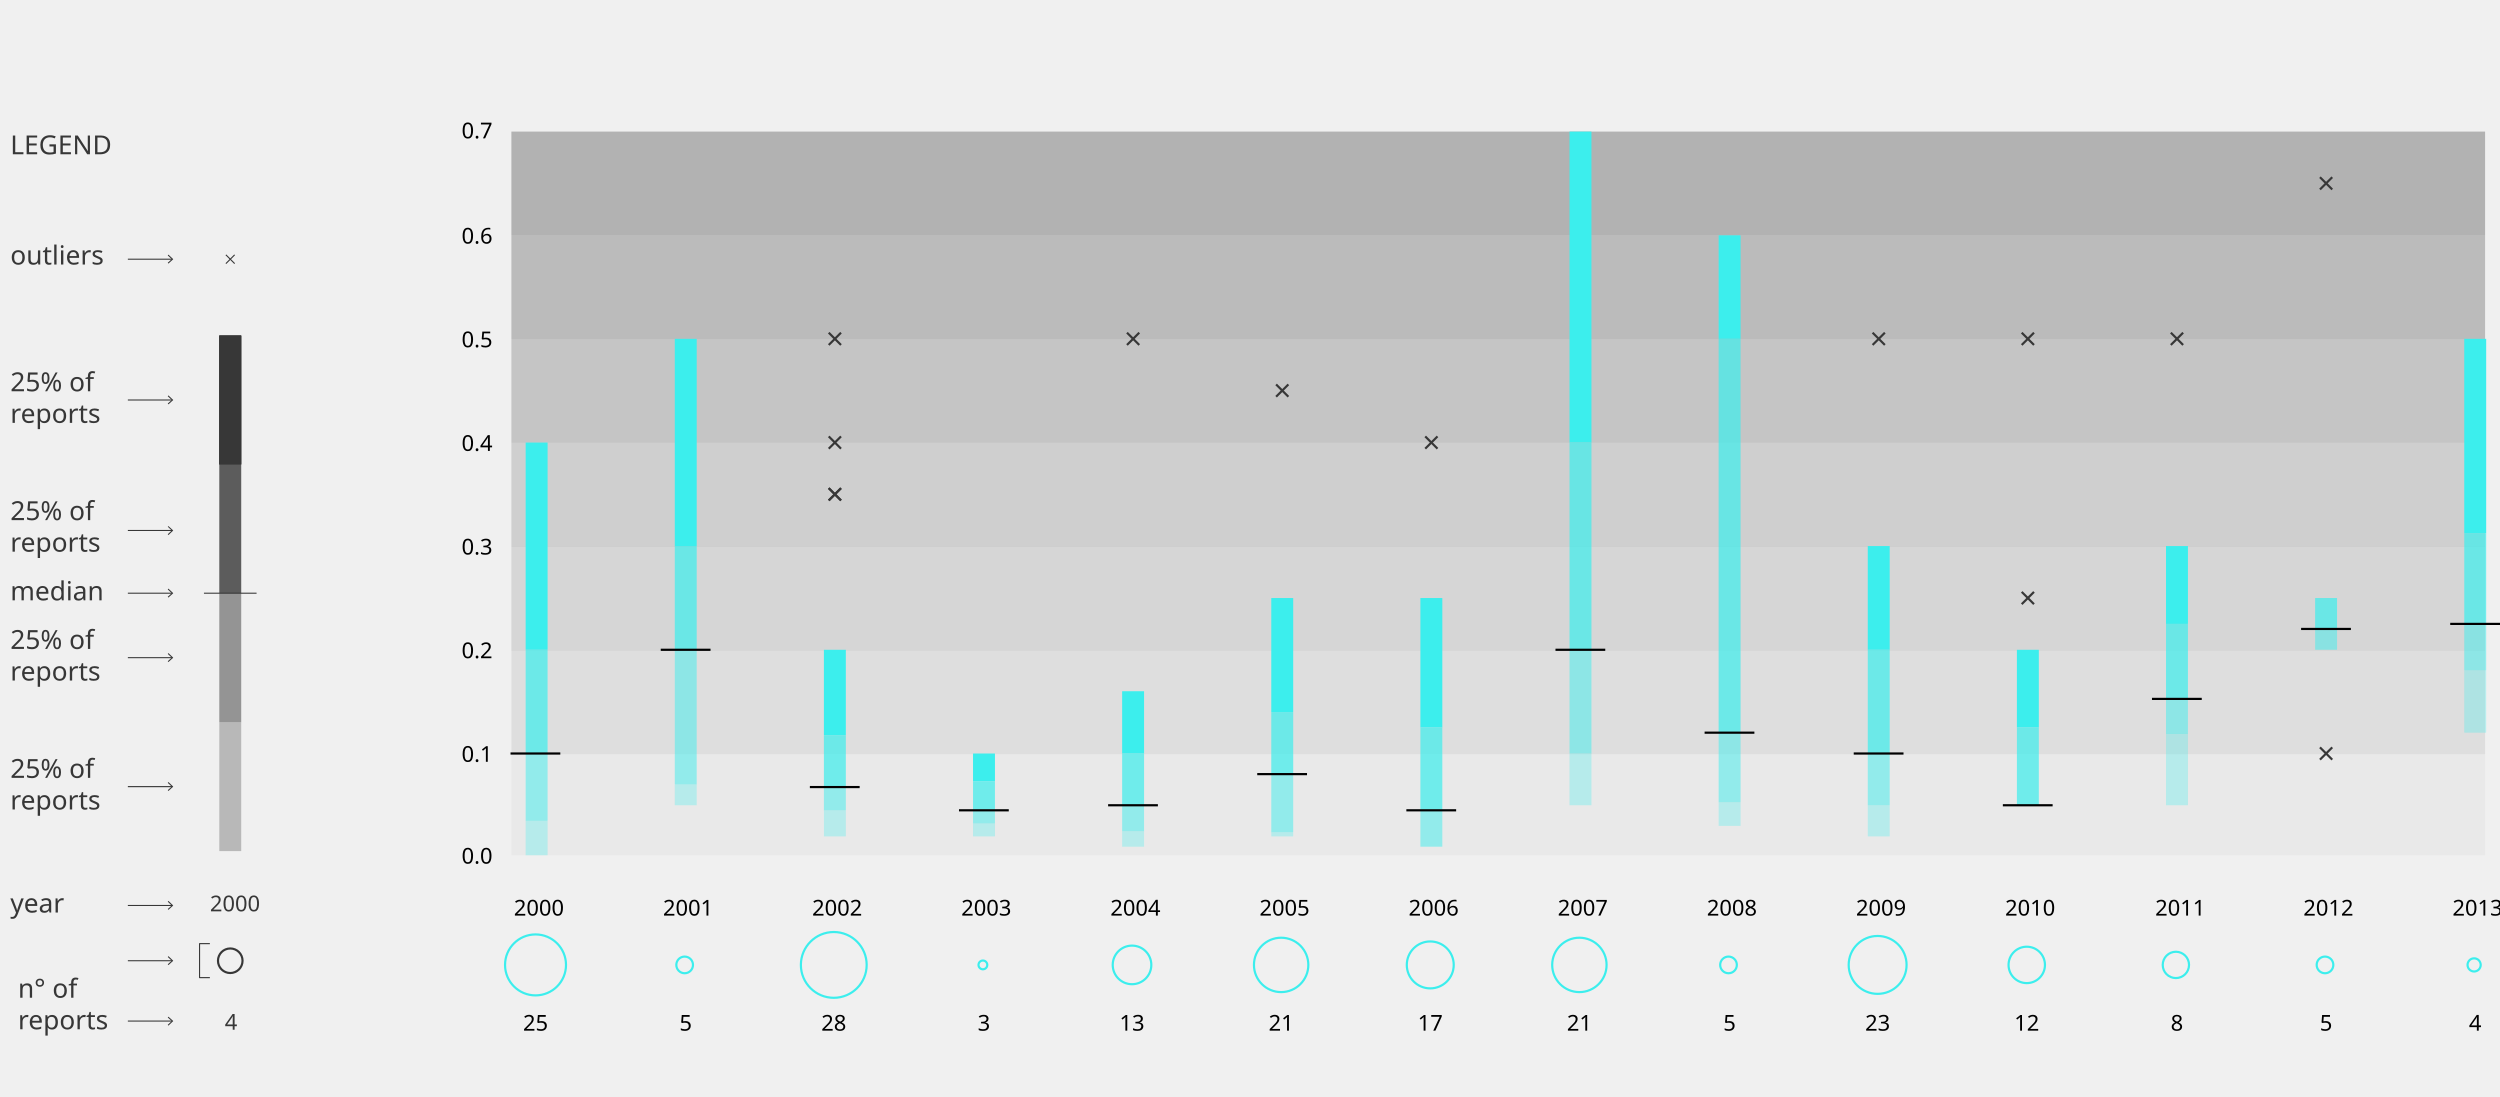
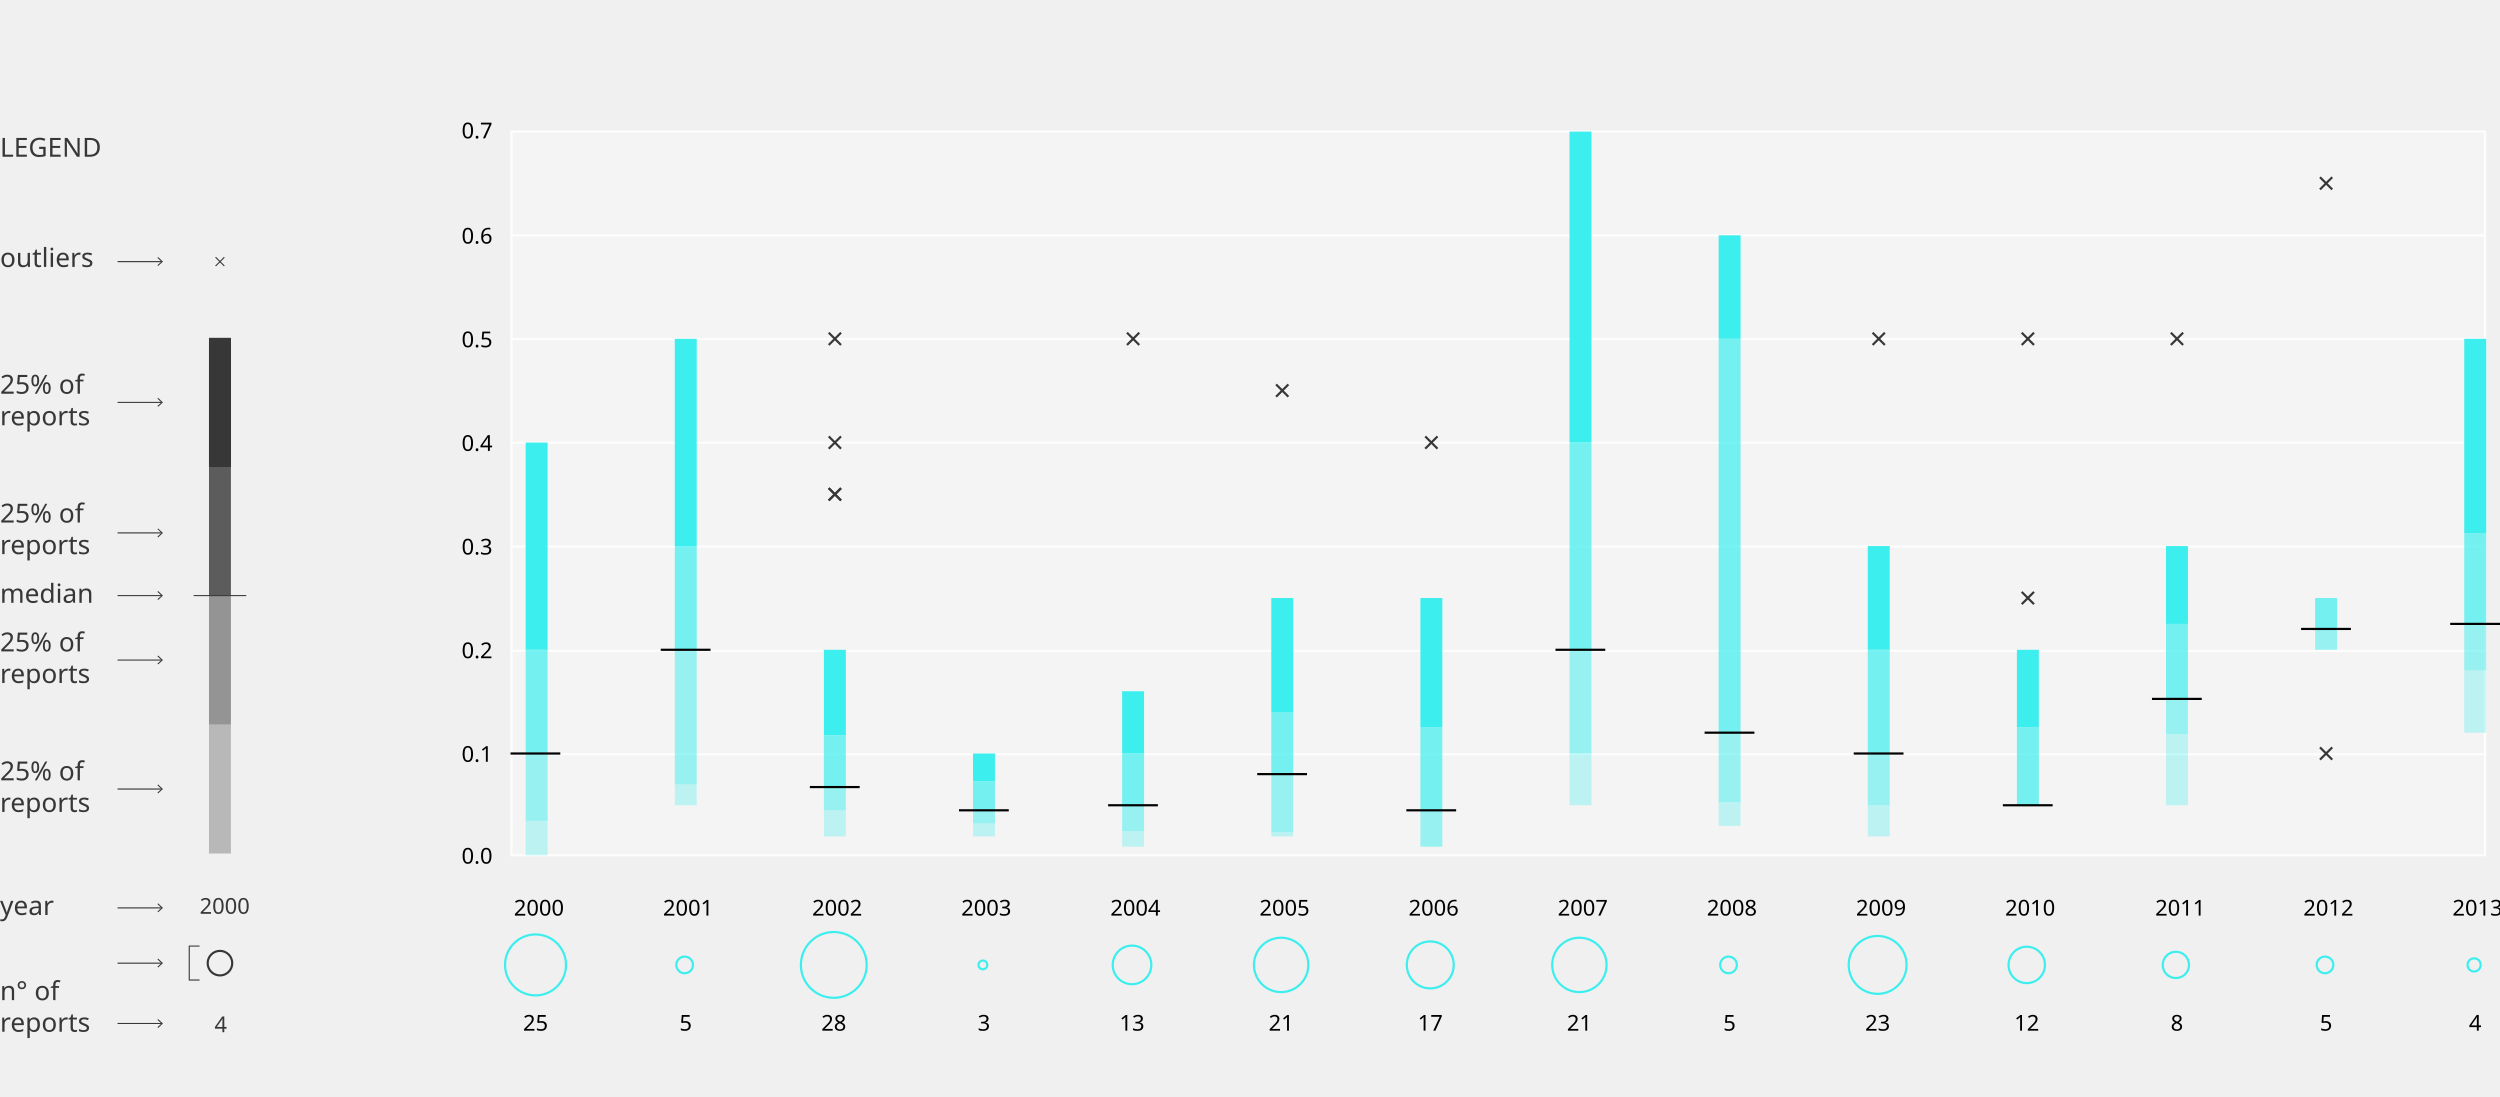
<svg xmlns="http://www.w3.org/2000/svg" version="1.1" x="0px" y="0px" viewBox="132 170.9 1140 500" style="enable-background:new 132 170.9 1140 500;" xml:space="preserve">
  <style type="text/css">
	.st0{font-family:'SourceSansPro-Regular';}
	.st1{font-size:10px;}
- 	.st2{opacity:3.000000e-02;}
- 	.st3{opacity:7.500000e-02;}
- 	.st4{opacity:0.11;}
- 	.st5{opacity:0.14;}
- 	.st6{opacity:0.18;}
- 	.st7{opacity:0.22;}
- 	.st8{opacity:0.26;}
- 	.st9{fill:none;stroke:#3CEEED;stroke-width:10;stroke-miterlimit:10;}
- 	.st10{opacity:0.7;fill:none;stroke:#3CEEED;stroke-width:10;stroke-miterlimit:10;}
- 	.st11{opacity:0.5;fill:none;stroke:#3CEEED;stroke-width:10;stroke-miterlimit:10;}
- 	.st12{opacity:0.3;fill:none;stroke:#3CEEED;stroke-width:10;stroke-miterlimit:10;}
- 	.st13{fill:none;stroke:#373737;stroke-linejoin:round;}
- 	.st14{font-family:'SourceSansPro-Bold';}
- 	.st15{fill:none;stroke:#3CEEED;stroke-miterlimit:10;}
- 	.st16{font-family:'SourceSansPro-Light';}
- 	.st17{fill:#FFFFFF;stroke:#000000;stroke-miterlimit:10;}
- 	.st18{fill:#373737;}
- 	.st19{font-size:12px;}
- 	.st20{enable-background:new    ;}
- 	.st21{fill:none;stroke:#373737;stroke-width:0.985;}
- 	.st22{fill:none;stroke:#373737;stroke-width:10;stroke-miterlimit:10;}
- 	.st23{opacity:0.8;fill:none;stroke:#373737;stroke-width:10;stroke-miterlimit:10;enable-background:new    ;}
- 	.st24{opacity:0.5;fill:none;stroke:#373737;stroke-width:10;stroke-miterlimit:10;enable-background:new    ;}
- 	.st25{opacity:0.3;fill:none;stroke:#373737;stroke-width:10;stroke-miterlimit:10;enable-background:new    ;}
- 	.st26{fill:none;stroke:#373737;stroke-width:0.5;stroke-linejoin:round;}
+ 	.st2{fill:#F4F4F4;stroke:#FDFDFD;stroke-miterlimit:10;}
+ 	.st3{fill:none;stroke:#3CEEED;stroke-width:10;stroke-miterlimit:10;}
+ 	.st4{opacity:0.7;fill:none;stroke:#3CEEED;stroke-width:10;stroke-miterlimit:10;}
+ 	.st5{opacity:0.5;fill:none;stroke:#3CEEED;stroke-width:10;stroke-miterlimit:10;}
+ 	.st6{opacity:0.3;fill:none;stroke:#3CEEED;stroke-width:10;stroke-miterlimit:10;}
+ 	.st7{fill:none;stroke:#373737;stroke-linejoin:round;}
+ 	.st8{font-family:'SourceSansPro-Bold';}
+ 	.st9{fill:none;stroke:#3CEEED;stroke-miterlimit:10;}
+ 	.st10{font-family:'SourceSansPro-Light';}
+ 	.st11{fill:#FFFFFF;stroke:#000000;stroke-miterlimit:10;}
+ 	.st12{fill:#373737;}
+ 	.st13{font-size:12px;}
+ 	.st14{fill:none;stroke:#373737;stroke-width:0.985;}
+ 	.st15{fill:none;stroke:#373737;stroke-width:10;stroke-miterlimit:10;}
+ 	.st16{opacity:0.8;fill:none;stroke:#373737;stroke-width:10;stroke-miterlimit:10;enable-background:new    ;}
+ 	.st17{opacity:0.5;fill:none;stroke:#373737;stroke-width:10;stroke-miterlimit:10;enable-background:new    ;}
+ 	.st18{opacity:0.3;fill:none;stroke:#373737;stroke-width:10;stroke-miterlimit:10;enable-background:new    ;}
+ 	.st19{fill:none;stroke:#373737;stroke-width:0.5;stroke-linejoin:round;}
</style>
  <g id="roba_di_lato">
</g>
  <g id="Layer_1">
</g>
  <g id="boxplot">
    <g>
      <g transform="translate(0,0)">
        <g transform="translate(0,313.5661)">
          <text transform="matrix(1 0 0 1 342.4779 204.73)" class="st0 st1">0.1</text>
        </g>
        <g transform="translate(0,313.5661)">
          <text transform="matrix(1 0 0 1 342.4779 251.1639)" class="st0 st1">0.0</text>
        </g>
        <g transform="translate(0,266.305)">
          <text transform="matrix(1 0 0 1 342.4779 204.73)" class="st0 st1">0.2</text>
        </g>
        <g transform="translate(0,219.044)">
          <text transform="matrix(1 0 0 1 342.4779 204.73)" class="st0 st1">0.3</text>
        </g>
        <g transform="translate(0,171.783)">
          <text transform="matrix(1 0 0 1 342.4779 204.73)" class="st0 st1">0.4</text>
        </g>
        <g transform="translate(0,124.522)">
          <text transform="matrix(1 0 0 1 342.4779 204.73)" class="st0 st1">0.5</text>
        </g>
        <g transform="translate(0,77.26101)">
          <text transform="matrix(1 0 0 1 342.4779 204.73)" class="st0 st1">0.6</text>
          <text transform="matrix(1 0 0 1 342.4779 156.73)" class="st0 st1">0.7</text>
        </g>
        <rect x="365.2" y="514.8" class="st2" width="900" height="46.1" />
-         <rect x="365.2" y="467.7" class="st3" width="900" height="47.1" />
-         <rect x="365.2" y="420" class="st4" width="900" height="47.7" />
-         <rect x="365.2" y="372.8" class="st5" width="900" height="47.3" />
-         <rect x="365.2" y="325.5" class="st6" width="900" height="47.3" />
-         <rect x="365.2" y="278.2" class="st7" width="900" height="47.3" />
-         <rect x="365.2" y="230.9" class="st8" width="900" height="47.3" />
-       </g>
-       <line class="st9" x1="376.7" y1="467.2" x2="376.7" y2="372.7" />
-       <line class="st10" x1="376.7" y1="514.5" x2="376.7" y2="467.2" />
-       <line class="st11" x1="376.7" y1="545.2" x2="376.7" y2="514.5" />
-       <line class="st12" x1="376.7" y1="560.9" x2="376.7" y2="545.2" />
-       <line class="st9" x1="444.7" y1="419.9" x2="444.7" y2="325.4" />
-       <line class="st10" x1="444.7" y1="467.2" x2="444.7" y2="419.9" />
-       <line class="st11" x1="444.7" y1="528.6" x2="444.7" y2="467.2" />
-       <line class="st12" x1="444.7" y1="538.1" x2="444.7" y2="528.6" />
-       <line class="st9" x1="512.7" y1="506.2" x2="512.7" y2="467.2" />
-       <line class="st10" x1="512.7" y1="529.8" x2="512.7" y2="506.2" />
-       <line class="st11" x1="512.7" y1="540.4" x2="512.7" y2="529.8" />
-       <line class="st12" x1="512.7" y1="552.3" x2="512.7" y2="540.4" />
-       <line class="st9" x1="580.7" y1="527.2" x2="580.7" y2="514.5" />
-       <line class="st10" x1="580.7" y1="540" x2="580.7" y2="527.2" />
-       <line class="st11" x1="580.7" y1="546.4" x2="580.7" y2="540" />
-       <line class="st12" x1="580.7" y1="552.3" x2="580.7" y2="546.4" />
-       <line class="st9" x1="648.7" y1="514.5" x2="648.7" y2="486.1" />
-       <line class="st10" x1="648.7" y1="538.1" x2="648.7" y2="514.5" />
-       <line class="st11" x1="648.7" y1="549.9" x2="648.7" y2="538.1" />
-       <line class="st12" x1="648.7" y1="557" x2="648.7" y2="549.9" />
-       <line class="st9" x1="716.7" y1="495.6" x2="716.7" y2="443.6" />
-       <line class="st10" x1="716.7" y1="523.9" x2="716.7" y2="495.6" />
-       <line class="st11" x1="716.7" y1="550.4" x2="716.7" y2="523.9" />
-       <line class="st12" x1="716.7" y1="552.3" x2="716.7" y2="550.4" />
-       <line class="st9" x1="784.7" y1="502.6" x2="784.7" y2="443.6" />
-       <line class="st10" x1="784.7" y1="540" x2="784.7" y2="502.6" />
-       <line class="st11" x1="784.7" y1="557" x2="784.7" y2="540" />
-       <line class="st9" x1="852.7" y1="372.7" x2="852.7" y2="230.9" />
-       <line class="st10" x1="852.7" y1="467.2" x2="852.7" y2="372.7" />
-       <line class="st11" x1="852.7" y1="514.5" x2="852.7" y2="467.2" />
-       <line class="st12" x1="852.7" y1="538.1" x2="852.7" y2="514.5" />
-       <line class="st9" x1="920.7" y1="325.4" x2="920.7" y2="278.2" />
-       <line class="st10" x1="920.7" y1="505" x2="920.7" y2="325.4" />
-       <line class="st11" x1="920.7" y1="536.7" x2="920.7" y2="505" />
-       <line class="st12" x1="920.7" y1="547.5" x2="920.7" y2="536.7" />
-       <line class="st9" x1="988.7" y1="467.2" x2="988.7" y2="419.9" />
-       <line class="st10" x1="988.7" y1="514.5" x2="988.7" y2="467.2" />
-       <line class="st11" x1="988.7" y1="538.1" x2="988.7" y2="514.5" />
-       <line class="st12" x1="988.7" y1="552.3" x2="988.7" y2="538.1" />
-       <line class="st9" x1="1056.7" y1="502.6" x2="1056.7" y2="467.2" />
-       <line class="st10" x1="1056.7" y1="538.1" x2="1056.7" y2="502.6" />
-       <line class="st9" x1="1124.7" y1="455.4" x2="1124.7" y2="419.9" />
-       <line class="st10" x1="1124.7" y1="489.6" x2="1124.7" y2="455.4" />
-       <line class="st11" x1="1124.7" y1="505.6" x2="1124.7" y2="489.6" />
-       <line class="st12" x1="1124.7" y1="538.1" x2="1124.7" y2="505.6" />
-       <line class="st10" x1="1192.7" y1="457.7" x2="1192.7" y2="443.6" />
-       <line class="st11" x1="1192.7" y1="467.2" x2="1192.7" y2="457.7" />
-       <line class="st9" x1="1260.7" y1="414" x2="1260.7" y2="325.4" />
-       <line class="st10" x1="1260.7" y1="455.4" x2="1260.7" y2="414" />
-       <line class="st11" x1="1260.7" y1="476.6" x2="1260.7" y2="455.4" />
-       <line class="st12" x1="1260.7" y1="505" x2="1260.7" y2="476.6" />
-       <g>
-         <g>
-           <g>
-             <g>
-               <line class="st13" x1="515.5" y1="399.1" x2="509.9" y2="393.5" />
-               <line class="st13" x1="515.5" y1="393.5" x2="509.9" y2="399.1" />
-             </g>
-           </g>
-         </g>
-       </g>
-       <g>
-         <g>
-           <g>
-             <g>
-               <line class="st13" x1="515.5" y1="399.1" x2="509.9" y2="393.5" />
-               <line class="st13" x1="515.5" y1="393.5" x2="509.9" y2="399.1" />
-             </g>
-           </g>
-         </g>
-       </g>
-       <g>
-         <g>
-           <g>
-             <g>
-               <line class="st13" x1="515.5" y1="375.5" x2="509.9" y2="369.9" />
-               <line class="st13" x1="515.5" y1="369.9" x2="509.9" y2="375.5" />
-             </g>
-           </g>
-         </g>
-       </g>
-       <g>
-         <g>
-           <g>
-             <g>
-               <line class="st13" x1="515.5" y1="328.2" x2="509.9" y2="322.6" />
-               <line class="st13" x1="515.5" y1="322.6" x2="509.9" y2="328.2" />
-             </g>
-           </g>
-         </g>
-       </g>
-       <g>
-         <g>
-           <g>
-             <g>
-               <line class="st13" x1="651.5" y1="328.2" x2="645.9" y2="322.6" />
-               <line class="st13" x1="651.5" y1="322.6" x2="645.9" y2="328.2" />
-             </g>
-           </g>
-         </g>
-       </g>
-       <g>
-         <g>
-           <g>
-             <g>
-               <line class="st13" x1="719.5" y1="351.8" x2="713.9" y2="346.2" />
-               <line class="st13" x1="719.5" y1="346.2" x2="713.9" y2="351.8" />
-             </g>
-           </g>
-         </g>
-       </g>
-       <g>
-         <g>
-           <g>
-             <g>
-               <line class="st13" x1="787.5" y1="375.5" x2="781.9" y2="369.9" />
-               <line class="st13" x1="787.5" y1="369.9" x2="781.9" y2="375.5" />
-             </g>
-           </g>
-         </g>
-       </g>
-       <g>
-         <g>
-           <g>
-             <g>
-               <line class="st13" x1="991.5" y1="328.2" x2="985.9" y2="322.6" />
-               <line class="st13" x1="991.5" y1="322.6" x2="985.9" y2="328.2" />
-             </g>
-           </g>
-         </g>
-       </g>
-       <g>
-         <g>
-           <g>
-             <g>
-               <line class="st13" x1="1059.5" y1="446.4" x2="1053.9" y2="440.8" />
-               <line class="st13" x1="1059.5" y1="440.8" x2="1053.9" y2="446.4" />
-             </g>
-           </g>
-         </g>
-       </g>
-       <g>
-         <g>
-           <g>
-             <g>
-               <line class="st13" x1="1059.5" y1="328.2" x2="1053.9" y2="322.6" />
-               <line class="st13" x1="1059.5" y1="322.6" x2="1053.9" y2="328.2" />
-             </g>
-           </g>
-         </g>
-       </g>
-       <g>
-         <g>
-           <g>
-             <g>
-               <line class="st13" x1="1127.5" y1="328.2" x2="1121.9" y2="322.6" />
-               <line class="st13" x1="1127.5" y1="322.6" x2="1121.9" y2="328.2" />
-             </g>
-           </g>
-         </g>
-       </g>
-       <g>
-         <g>
-           <g>
-             <g>
-               <line class="st13" x1="1195.5" y1="517.3" x2="1189.9" y2="511.7" />
-               <line class="st13" x1="1195.5" y1="511.7" x2="1189.9" y2="517.3" />
-             </g>
-           </g>
-         </g>
-       </g>
-       <g>
-         <g>
-           <g>
-             <g>
-               <line class="st13" x1="1195.5" y1="257.3" x2="1189.9" y2="251.7" />
-               <line class="st13" x1="1195.5" y1="251.7" x2="1189.9" y2="257.3" />
+         <rect x="365.2" y="467.7" class="st2" width="900" height="47.1" />
+         <rect x="365.2" y="420" class="st2" width="900" height="47.7" />
+         <rect x="365.2" y="372.8" class="st2" width="900" height="47.3" />
+         <rect x="365.2" y="325.5" class="st2" width="900" height="47.3" />
+         <rect x="365.2" y="278.2" class="st2" width="900" height="47.3" />
+         <rect x="365.2" y="230.9" class="st2" width="900" height="47.3" />
+       </g>
+       <line class="st3" x1="376.7" y1="467.2" x2="376.7" y2="372.7" />
+       <line class="st4" x1="376.7" y1="514.5" x2="376.7" y2="467.2" />
+       <line class="st5" x1="376.7" y1="545.2" x2="376.7" y2="514.5" />
+       <line class="st6" x1="376.7" y1="560.9" x2="376.7" y2="545.2" />
+       <line class="st3" x1="444.7" y1="419.9" x2="444.7" y2="325.4" />
+       <line class="st4" x1="444.7" y1="467.2" x2="444.7" y2="419.9" />
+       <line class="st5" x1="444.7" y1="528.6" x2="444.7" y2="467.2" />
+       <line class="st6" x1="444.7" y1="538.1" x2="444.7" y2="528.6" />
+       <line class="st3" x1="512.7" y1="506.2" x2="512.7" y2="467.2" />
+       <line class="st4" x1="512.7" y1="529.8" x2="512.7" y2="506.2" />
+       <line class="st5" x1="512.7" y1="540.4" x2="512.7" y2="529.8" />
+       <line class="st6" x1="512.7" y1="552.3" x2="512.7" y2="540.4" />
+       <line class="st3" x1="580.7" y1="527.2" x2="580.7" y2="514.5" />
+       <line class="st4" x1="580.7" y1="540" x2="580.7" y2="527.2" />
+       <line class="st5" x1="580.7" y1="546.4" x2="580.7" y2="540" />
+       <line class="st6" x1="580.7" y1="552.3" x2="580.7" y2="546.4" />
+       <line class="st3" x1="648.7" y1="514.5" x2="648.7" y2="486.1" />
+       <line class="st4" x1="648.7" y1="538.1" x2="648.7" y2="514.5" />
+       <line class="st5" x1="648.7" y1="549.9" x2="648.7" y2="538.1" />
+       <line class="st6" x1="648.7" y1="557" x2="648.7" y2="549.9" />
+       <line class="st3" x1="716.7" y1="495.6" x2="716.7" y2="443.6" />
+       <line class="st4" x1="716.7" y1="523.9" x2="716.7" y2="495.6" />
+       <line class="st5" x1="716.7" y1="550.4" x2="716.7" y2="523.9" />
+       <line class="st6" x1="716.7" y1="552.3" x2="716.7" y2="550.4" />
+       <line class="st3" x1="784.7" y1="502.6" x2="784.7" y2="443.6" />
+       <line class="st4" x1="784.7" y1="540" x2="784.7" y2="502.6" />
+       <line class="st5" x1="784.7" y1="557" x2="784.7" y2="540" />
+       <line class="st3" x1="852.7" y1="372.7" x2="852.7" y2="230.9" />
+       <line class="st4" x1="852.7" y1="467.2" x2="852.7" y2="372.7" />
+       <line class="st5" x1="852.7" y1="514.5" x2="852.7" y2="467.2" />
+       <line class="st6" x1="852.7" y1="538.1" x2="852.7" y2="514.5" />
+       <line class="st3" x1="920.7" y1="325.4" x2="920.7" y2="278.2" />
+       <line class="st4" x1="920.7" y1="505" x2="920.7" y2="325.4" />
+       <line class="st5" x1="920.7" y1="536.7" x2="920.7" y2="505" />
+       <line class="st6" x1="920.7" y1="547.5" x2="920.7" y2="536.7" />
+       <line class="st3" x1="988.7" y1="467.2" x2="988.7" y2="419.9" />
+       <line class="st4" x1="988.7" y1="514.5" x2="988.7" y2="467.2" />
+       <line class="st5" x1="988.7" y1="538.1" x2="988.7" y2="514.5" />
+       <line class="st6" x1="988.7" y1="552.3" x2="988.7" y2="538.1" />
+       <line class="st3" x1="1056.7" y1="502.6" x2="1056.7" y2="467.2" />
+       <line class="st4" x1="1056.7" y1="538.1" x2="1056.7" y2="502.6" />
+       <line class="st3" x1="1124.7" y1="455.4" x2="1124.7" y2="419.9" />
+       <line class="st4" x1="1124.7" y1="489.6" x2="1124.7" y2="455.4" />
+       <line class="st5" x1="1124.7" y1="505.6" x2="1124.7" y2="489.6" />
+       <line class="st6" x1="1124.7" y1="538.1" x2="1124.7" y2="505.6" />
+       <line class="st4" x1="1192.7" y1="457.7" x2="1192.7" y2="443.6" />
+       <line class="st5" x1="1192.7" y1="467.2" x2="1192.7" y2="457.7" />
+       <line class="st3" x1="1260.7" y1="414" x2="1260.7" y2="325.4" />
+       <line class="st4" x1="1260.7" y1="455.4" x2="1260.7" y2="414" />
+       <line class="st5" x1="1260.7" y1="476.6" x2="1260.7" y2="455.4" />
+       <line class="st6" x1="1260.7" y1="505" x2="1260.7" y2="476.6" />
+       <g>
+         <g>
+           <g>
+             <g>
+               <line class="st7" x1="515.5" y1="399.1" x2="509.9" y2="393.5" />
+               <line class="st7" x1="515.5" y1="393.5" x2="509.9" y2="399.1" />
+             </g>
+           </g>
+         </g>
+       </g>
+       <g>
+         <g>
+           <g>
+             <g>
+               <line class="st7" x1="515.5" y1="399.1" x2="509.9" y2="393.5" />
+               <line class="st7" x1="515.5" y1="393.5" x2="509.9" y2="399.1" />
+             </g>
+           </g>
+         </g>
+       </g>
+       <g>
+         <g>
+           <g>
+             <g>
+               <line class="st7" x1="515.5" y1="375.5" x2="509.9" y2="369.9" />
+               <line class="st7" x1="515.5" y1="369.9" x2="509.9" y2="375.5" />
+             </g>
+           </g>
+         </g>
+       </g>
+       <g>
+         <g>
+           <g>
+             <g>
+               <line class="st7" x1="515.5" y1="328.2" x2="509.9" y2="322.6" />
+               <line class="st7" x1="515.5" y1="322.6" x2="509.9" y2="328.2" />
+             </g>
+           </g>
+         </g>
+       </g>
+       <g>
+         <g>
+           <g>
+             <g>
+               <line class="st7" x1="651.5" y1="328.2" x2="645.9" y2="322.6" />
+               <line class="st7" x1="651.5" y1="322.6" x2="645.9" y2="328.2" />
+             </g>
+           </g>
+         </g>
+       </g>
+       <g>
+         <g>
+           <g>
+             <g>
+               <line class="st7" x1="719.5" y1="351.8" x2="713.9" y2="346.2" />
+               <line class="st7" x1="719.5" y1="346.2" x2="713.9" y2="351.8" />
+             </g>
+           </g>
+         </g>
+       </g>
+       <g>
+         <g>
+           <g>
+             <g>
+               <line class="st7" x1="787.5" y1="375.5" x2="781.9" y2="369.9" />
+               <line class="st7" x1="787.5" y1="369.9" x2="781.9" y2="375.5" />
+             </g>
+           </g>
+         </g>
+       </g>
+       <g>
+         <g>
+           <g>
+             <g>
+               <line class="st7" x1="991.5" y1="328.2" x2="985.9" y2="322.6" />
+               <line class="st7" x1="991.5" y1="322.6" x2="985.9" y2="328.2" />
+             </g>
+           </g>
+         </g>
+       </g>
+       <g>
+         <g>
+           <g>
+             <g>
+               <line class="st7" x1="1059.5" y1="446.4" x2="1053.9" y2="440.8" />
+               <line class="st7" x1="1059.5" y1="440.8" x2="1053.9" y2="446.4" />
+             </g>
+           </g>
+         </g>
+       </g>
+       <g>
+         <g>
+           <g>
+             <g>
+               <line class="st7" x1="1059.5" y1="328.2" x2="1053.9" y2="322.6" />
+               <line class="st7" x1="1059.5" y1="322.6" x2="1053.9" y2="328.2" />
+             </g>
+           </g>
+         </g>
+       </g>
+       <g>
+         <g>
+           <g>
+             <g>
+               <line class="st7" x1="1127.5" y1="328.2" x2="1121.9" y2="322.6" />
+               <line class="st7" x1="1127.5" y1="322.6" x2="1121.9" y2="328.2" />
+             </g>
+           </g>
+         </g>
+       </g>
+       <g>
+         <g>
+           <g>
+             <g>
+               <line class="st7" x1="1195.5" y1="517.3" x2="1189.9" y2="511.7" />
+               <line class="st7" x1="1195.5" y1="511.7" x2="1189.9" y2="517.3" />
+             </g>
+           </g>
+         </g>
+       </g>
+       <g>
+         <g>
+           <g>
+             <g>
+               <line class="st7" x1="1195.5" y1="257.3" x2="1189.9" y2="251.7" />
+               <line class="st7" x1="1195.5" y1="251.7" x2="1189.9" y2="257.3" />
            </g>
          </g>
        </g>
      </g>
      <g transform="translate(0,440)">
-         <text transform="matrix(1 0 0 1 370.4857 200.89)" class="st14 st1">25</text>
-         <text transform="matrix(1 0 0 1 441.8226 200.89)" class="st14 st1">5</text>
-         <text transform="matrix(1 0 0 1 506.4857 200.89)" class="st14 st1">28</text>
-         <text transform="matrix(1 0 0 1 577.8226 200.89)" class="st14 st1">3</text>
-         <text transform="matrix(1 0 0 1 642.4857 200.89)" class="st14 st1">13</text>
-         <text transform="matrix(1 0 0 1 710.4857 200.89)" class="st14 st1">21</text>
-         <text transform="matrix(1 0 0 1 778.4857 200.89)" class="st14 st1">17</text>
-         <text transform="matrix(1 0 0 1 846.4857 200.89)" class="st14 st1">21</text>
-         <text transform="matrix(1 0 0 1 917.8226 200.89)" class="st14 st1">5</text>
-         <text transform="matrix(1 0 0 1 982.4857 200.89)" class="st14 st1">23</text>
-         <text transform="matrix(1 0 0 1 1050.486 200.89)" class="st14 st1">12</text>
-         <text transform="matrix(1 0 0 1 1121.822 200.89)" class="st14 st1">8</text>
-         <text transform="matrix(1 0 0 1 1189.822 200.89)" class="st14 st1">5</text>
-         <text transform="matrix(1 0 0 1 1257.822 200.89)" class="st14 st1">4</text>
+         <text transform="matrix(1 0 0 1 370.4857 200.89)" class="st8 st1">25</text>
+         <text transform="matrix(1 0 0 1 441.8226 200.89)" class="st8 st1">5</text>
+         <text transform="matrix(1 0 0 1 506.4857 200.89)" class="st8 st1">28</text>
+         <text transform="matrix(1 0 0 1 577.8226 200.89)" class="st8 st1">3</text>
+         <text transform="matrix(1 0 0 1 642.4857 200.89)" class="st8 st1">13</text>
+         <text transform="matrix(1 0 0 1 710.4857 200.89)" class="st8 st1">21</text>
+         <text transform="matrix(1 0 0 1 778.4857 200.89)" class="st8 st1">17</text>
+         <text transform="matrix(1 0 0 1 846.4857 200.89)" class="st8 st1">21</text>
+         <text transform="matrix(1 0 0 1 917.8226 200.89)" class="st8 st1">5</text>
+         <text transform="matrix(1 0 0 1 982.4857 200.89)" class="st8 st1">23</text>
+         <text transform="matrix(1 0 0 1 1050.486 200.89)" class="st8 st1">12</text>
+         <text transform="matrix(1 0 0 1 1121.822 200.89)" class="st8 st1">8</text>
+         <text transform="matrix(1 0 0 1 1189.822 200.89)" class="st8 st1">5</text>
+         <text transform="matrix(1 0 0 1 1257.822 200.89)" class="st8 st1">4</text>
      </g>
      <g transform="translate(0,410)">
-         <circle class="st15" cx="376.2" cy="200.9" r="13.9" />
-         <circle class="st15" cx="444.2" cy="200.9" r="3.8" />
-         <circle class="st15" cx="512.2" cy="200.9" r="15" />
-         <circle class="st15" cx="580.2" cy="200.9" r="2" />
-         <circle class="st15" cx="648.2" cy="200.9" r="8.8" />
-         <circle class="st15" cx="716.2" cy="200.9" r="12.4" />
-         <circle class="st15" cx="784.2" cy="200.9" r="10.7" />
-         <circle class="st15" cx="852.2" cy="200.9" r="12.4" />
-         <circle class="st15" cx="920.2" cy="200.9" r="3.8" />
-         <circle class="st15" cx="988.2" cy="200.9" r="13.2" />
-         <circle class="st15" cx="1056.2" cy="200.9" r="8.3" />
-         <circle class="st15" cx="1124.2" cy="200.9" r="6" />
-         <circle class="st15" cx="1192.2" cy="200.9" r="3.8" />
-         <circle class="st15" cx="1260.2" cy="200.9" r="3" />
+         <circle class="st9" cx="376.2" cy="200.9" r="13.9" />
+         <circle class="st9" cx="444.2" cy="200.9" r="3.8" />
+         <circle class="st9" cx="512.2" cy="200.9" r="15" />
+         <circle class="st9" cx="580.2" cy="200.9" r="2" />
+         <circle class="st9" cx="648.2" cy="200.9" r="8.8" />
+         <circle class="st9" cx="716.2" cy="200.9" r="12.4" />
+         <circle class="st9" cx="784.2" cy="200.9" r="10.7" />
+         <circle class="st9" cx="852.2" cy="200.9" r="12.4" />
+         <circle class="st9" cx="920.2" cy="200.9" r="3.8" />
+         <circle class="st9" cx="988.2" cy="200.9" r="13.2" />
+         <circle class="st9" cx="1056.2" cy="200.9" r="8.3" />
+         <circle class="st9" cx="1124.2" cy="200.9" r="6" />
+         <circle class="st9" cx="1192.2" cy="200.9" r="3.8" />
+         <circle class="st9" cx="1260.2" cy="200.9" r="3" />
      </g>
      <g transform="translate(0,370)">
        <g transform="translate(8.5,0)">
-           <text transform="matrix(1 0 0 1 357.8119 218.41)" class="st16 st1">2000</text>
+           <text transform="matrix(1 0 0 1 357.8119 218.41)" class="st10 st1">2000</text>
        </g>
        <g transform="translate(76.5,0)">
-           <text transform="matrix(1 0 0 1 357.8119 218.41)" class="st16 st1">2001</text>
+           <text transform="matrix(1 0 0 1 357.8119 218.41)" class="st10 st1">2001</text>
        </g>
        <g transform="translate(144.5,0)">
-           <text transform="matrix(1 0 0 1 357.8118 218.41)" class="st16 st1">2002</text>
+           <text transform="matrix(1 0 0 1 357.8118 218.41)" class="st10 st1">2002</text>
        </g>
        <g transform="translate(212.5,0)">
-           <text transform="matrix(1 0 0 1 357.8118 218.41)" class="st16 st1">2003</text>
+           <text transform="matrix(1 0 0 1 357.8118 218.41)" class="st10 st1">2003</text>
        </g>
        <g transform="translate(280.5,0)">
-           <text transform="matrix(1 0 0 1 357.8118 218.41)" class="st16 st1">2004</text>
+           <text transform="matrix(1 0 0 1 357.8118 218.41)" class="st10 st1">2004</text>
        </g>
        <g transform="translate(348.5,0)">
-           <text transform="matrix(1 0 0 1 357.8119 218.41)" class="st16 st1">2005</text>
+           <text transform="matrix(1 0 0 1 357.8119 218.41)" class="st10 st1">2005</text>
        </g>
        <g transform="translate(416.5,0)">
-           <text transform="matrix(1 0 0 1 357.8119 218.41)" class="st16 st1">2006</text>
+           <text transform="matrix(1 0 0 1 357.8119 218.41)" class="st10 st1">2006</text>
        </g>
        <g transform="translate(484.5,0)">
-           <text transform="matrix(1 0 0 1 357.8119 218.41)" class="st16 st1">2007</text>
+           <text transform="matrix(1 0 0 1 357.8119 218.41)" class="st10 st1">2007</text>
        </g>
        <g transform="translate(552.5,0)">
-           <text transform="matrix(1 0 0 1 357.8119 218.41)" class="st16 st1">2008</text>
+           <text transform="matrix(1 0 0 1 357.8119 218.41)" class="st10 st1">2008</text>
        </g>
        <g transform="translate(620.5,0)">
-           <text transform="matrix(1 0 0 1 357.8118 218.41)" class="st16 st1">2009</text>
+           <text transform="matrix(1 0 0 1 357.8118 218.41)" class="st10 st1">2009</text>
        </g>
        <g transform="translate(688.5,0)">
-           <text transform="matrix(1 0 0 1 357.8118 218.41)" class="st16 st1">2010</text>
+           <text transform="matrix(1 0 0 1 357.8118 218.41)" class="st10 st1">2010</text>
        </g>
        <g transform="translate(756.5,0)">
-           <text transform="matrix(1 0 0 1 358.2571 218.41)" class="st16 st1">2011</text>
+           <text transform="matrix(1 0 0 1 358.2571 218.41)" class="st10 st1">2011</text>
        </g>
        <g transform="translate(824.5,0)">
-           <text transform="matrix(1 0 0 1 357.8118 218.41)" class="st16 st1">2012</text>
+           <text transform="matrix(1 0 0 1 357.8118 218.41)" class="st10 st1">2012</text>
        </g>
        <g transform="translate(892.5,0)">
-           <text transform="matrix(1 0 0 1 357.8118 218.41)" class="st16 st1">2013</text>
-         </g>
-       </g>
-       <line class="st17" x1="364.8" y1="514.5" x2="387.5" y2="514.5" />
-       <line class="st17" x1="433.3" y1="467.2" x2="456" y2="467.2" />
-       <line class="st17" x1="501.3" y1="529.8" x2="524" y2="529.8" />
-       <line class="st17" x1="569.3" y1="540.4" x2="592" y2="540.4" />
-       <line class="st17" x1="637.3" y1="538.1" x2="660" y2="538.1" />
-       <line class="st17" x1="705.3" y1="523.9" x2="728" y2="523.9" />
-       <line class="st17" x1="773.3" y1="540.4" x2="796" y2="540.4" />
-       <line class="st17" x1="841.3" y1="467.2" x2="864" y2="467.2" />
-       <line class="st17" x1="909.3" y1="505" x2="932" y2="505" />
-       <line class="st17" x1="977.3" y1="514.5" x2="1000" y2="514.5" />
-       <line class="st17" x1="1045.3" y1="538.1" x2="1068" y2="538.1" />
-       <line class="st17" x1="1113.3" y1="489.6" x2="1136" y2="489.6" />
-       <line class="st17" x1="1181.3" y1="457.7" x2="1204" y2="457.7" />
-       <line class="st17" x1="1249.3" y1="455.4" x2="1272" y2="455.4" />
+           <text transform="matrix(1 0 0 1 357.8118 218.41)" class="st10 st1">2013</text>
+         </g>
+       </g>
+       <line class="st11" x1="364.8" y1="514.5" x2="387.5" y2="514.5" />
+       <line class="st11" x1="433.3" y1="467.2" x2="456" y2="467.2" />
+       <line class="st11" x1="501.3" y1="529.8" x2="524" y2="529.8" />
+       <line class="st11" x1="569.3" y1="540.4" x2="592" y2="540.4" />
+       <line class="st11" x1="637.3" y1="538.1" x2="660" y2="538.1" />
+       <line class="st11" x1="705.3" y1="523.9" x2="728" y2="523.9" />
+       <line class="st11" x1="773.3" y1="540.4" x2="796" y2="540.4" />
+       <line class="st11" x1="841.3" y1="467.2" x2="864" y2="467.2" />
+       <line class="st11" x1="909.3" y1="505" x2="932" y2="505" />
+       <line class="st11" x1="977.3" y1="514.5" x2="1000" y2="514.5" />
+       <line class="st11" x1="1045.3" y1="538.1" x2="1068" y2="538.1" />
+       <line class="st11" x1="1113.3" y1="489.6" x2="1136" y2="489.6" />
+       <line class="st11" x1="1181.3" y1="457.7" x2="1204" y2="457.7" />
+       <line class="st11" x1="1249.3" y1="455.4" x2="1272" y2="455.4" />
    </g>
  </g>
  <g id="outliers">
</g>
  <g id="numeri">
</g>
  <g id="roba_sotto">
</g>
  <g id="mediane">
-     <g>
-       <text transform="matrix(1 0 0 1 136.7 291.5166)" class="st18 st16 st19">outliers</text>
-       <text transform="matrix(1 0 0 1 136.7 466.818)" class="st20">
-         <tspan x="0" y="0" class="st18 st16 st19">25% of</tspan>
-         <tspan x="0" y="14.4" class="st18 st16 st19">reports</tspan>
-       </text>
-       <text transform="matrix(1 0 0 1 136.6998 525.6174)" class="st20">
-         <tspan x="0" y="0" class="st18 st16 st19">25% of</tspan>
-         <tspan x="0" y="14.4" class="st18 st16 st19">reports</tspan>
-       </text>
-       <text transform="matrix(1 0 0 1 136.6998 587.0127)" class="st18 st16 st19">year</text>
-       <text transform="matrix(1 0 0 1 136.6997 349.3174)" class="st20">
-         <tspan x="0" y="0" class="st18 st16 st19">25% of</tspan>
-         <tspan x="0" y="14.4" class="st18 st16 st19">reports</tspan>
-       </text>
-       <text transform="matrix(1 0 0 1 136.6995 408.0677)" class="st20">
-         <tspan x="0" y="0" class="st18 st16 st19">25% of</tspan>
-         <tspan x="0" y="14.4" class="st18 st16 st19">reports</tspan>
-       </text>
-       <text transform="matrix(1 0 0 1 136.7 241.2538)" class="st18 st14 st19">LEGEND</text>
-       <text transform="matrix(1 0 0 1 136.6997 444.6531)" class="st18 st16 st19">median</text>
-       <g>
-         <text transform="matrix(1 0 0 1 140.1996 625.8562)" class="st20">
-           <tspan x="0" y="0" class="st18 st16 st19">n° of</tspan>
-           <tspan x="0" y="14.4" class="st18 st16 st19">reports</tspan>
-         </text>
-       </g>
-       <circle class="st21" cx="237" cy="609" r="5.6" />
-       <text transform="matrix(1 0 0 1 227.7201 586.4699)" class="st18 st16 st1">2000</text>
-       <line class="st22" x1="237" y1="382.7" x2="237" y2="323.9" />
-       <line class="st22" x1="237" y1="382.7" x2="237" y2="323.9" />
-       <line class="st23" x1="237" y1="441.4" x2="237" y2="382.7" />
-       <line class="st22" x1="237" y1="382.7" x2="237" y2="323.9" />
-       <line class="st24" x1="237" y1="500.2" x2="237" y2="441.4" />
-       <line class="st25" x1="237" y1="559" x2="237" y2="500.2" />
-       <line class="st26" x1="225" y1="441.4" x2="249" y2="441.4" />
-       <text transform="matrix(1 0 0 1 234.4961 640.4708)" class="st18 st14 st1">4</text>
-       <line class="st26" x1="239" y1="291.1" x2="235" y2="287.1" />
-       <line class="st26" x1="239" y1="287.1" x2="235" y2="291.1" />
-       <g>
-         <g>
-           <line class="st26" x1="210.5" y1="289.1" x2="190.3" y2="289.1" />
-           <g>
-             <polygon class="st18" points="208.8,287 208.5,287.4 210.3,289.1 208.5,290.7 208.8,291.1 211,289.1      " />
-           </g>
-         </g>
-       </g>
-       <g>
-         <g>
-           <line class="st26" x1="210.5" y1="353.3" x2="190.3" y2="353.3" />
-           <g>
-             <polygon class="st18" points="208.8,351.2 208.5,351.6 210.3,353.3 208.5,354.9 208.8,355.3 211,353.3      " />
-           </g>
-         </g>
-       </g>
-       <g>
-         <g>
-           <line class="st26" x1="210.5" y1="412.8" x2="190.3" y2="412.8" />
-           <g>
-             <polygon class="st18" points="208.8,410.8 208.5,411.1 210.3,412.8 208.5,414.5 208.8,414.9 211,412.8      " />
-           </g>
-         </g>
-       </g>
-       <g>
-         <g>
-           <line class="st26" x1="210.5" y1="441.4" x2="190.3" y2="441.4" />
-           <g>
-             <polygon class="st18" points="208.8,439.3 208.5,439.7 210.3,441.4 208.5,443 208.8,443.4 211,441.4      " />
-           </g>
-         </g>
-       </g>
-       <g>
-         <g>
-           <line class="st26" x1="210.5" y1="470.8" x2="190.3" y2="470.8" />
-           <g>
-             <polygon class="st18" points="208.8,468.7 208.5,469.1 210.3,470.8 208.5,472.4 208.8,472.8 211,470.8      " />
-           </g>
-         </g>
-       </g>
-       <g>
-         <g>
-           <line class="st26" x1="210.5" y1="529.6" x2="190.3" y2="529.6" />
-           <g>
-             <polygon class="st18" points="208.8,527.5 208.5,527.9 210.3,529.6 208.5,531.2 208.8,531.6 211,529.6      " />
-           </g>
-         </g>
-       </g>
-       <g>
-         <g>
-           <line class="st26" x1="210.5" y1="583.8" x2="190.3" y2="583.8" />
-           <g>
-             <polygon class="st18" points="208.8,581.7 208.5,582.1 210.3,583.8 208.5,585.4 208.8,585.8 211,583.8      " />
-           </g>
-         </g>
-       </g>
-       <g>
-         <g>
-           <line class="st26" x1="210.5" y1="609" x2="190.3" y2="609" />
-           <g>
-             <polygon class="st18" points="208.8,606.9 208.5,607.3 210.3,609 208.5,610.6 208.8,611 211,609      " />
-           </g>
-         </g>
-       </g>
-       <g>
-         <g>
-           <line class="st26" x1="210.5" y1="636.5" x2="190.3" y2="636.5" />
-           <g>
-             <polygon class="st18" points="208.8,634.5 208.5,634.9 210.3,636.5 208.5,638.2 208.8,638.6 211,636.5      " />
-           </g>
-         </g>
-       </g>
-       <polyline class="st26" points="227.7,601.2 223,601.2 223,616.7 227.7,616.7   " />
+     <g id="mediane_1_">
+       <g>
+         <text transform="matrix(1 0 0 1 132.0003 292.6335)" class="st12 st10 st13">outliers</text>
+         <text transform="matrix(1 0 0 1 132.0003 467.935)" class="st12 st10 st13">25% of</text>
+         <text transform="matrix(1 0 0 1 132.0003 482.335)" class="st12 st10 st13">reports</text>
+         <text transform="matrix(1 0 0 1 132.0001 526.7344)" class="st12 st10 st13">25% of</text>
+         <text transform="matrix(1 0 0 1 132.0001 541.1343)" class="st12 st10 st13">reports</text>
+         <text transform="matrix(1 0 0 1 132.0001 588.1297)" class="st12 st10 st13">year</text>
+         <text transform="matrix(1 0 0 1 132 350.4344)" class="st12 st10 st13">25% of</text>
+         <text transform="matrix(1 0 0 1 132 364.8344)" class="st12 st10 st13">reports</text>
+         <text transform="matrix(1 0 0 1 131.9998 409.1847)" class="st12 st10 st13">25% of</text>
+         <text transform="matrix(1 0 0 1 131.9998 423.5847)" class="st12 st10 st13">reports</text>
+         <text transform="matrix(1 0 0 1 132.0003 242.3708)" class="st12 st8 st13">LEGEND</text>
+         <text transform="matrix(1 0 0 1 132 445.7701)" class="st12 st10 st13">median</text>
+         <g>
+           <text transform="matrix(1 0 0 1 131.9999 626.9732)" class="st12 st10 st13">n° of</text>
+           <text transform="matrix(1 0 0 1 131.9999 641.3732)" class="st12 st10 st13">reports</text>
+         </g>
+         <circle class="st14" cx="232.3" cy="610.1" r="5.6" />
+         <text transform="matrix(1 0 0 1 223.0204 587.5869)" class="st12 st10 st1">2000</text>
+         <line class="st15" x1="232.3" y1="383.8" x2="232.3" y2="325" />
+         <line class="st15" x1="232.3" y1="383.8" x2="232.3" y2="325" />
+         <line class="st16" x1="232.3" y1="442.5" x2="232.3" y2="383.8" />
+         <line class="st15" x1="232.3" y1="383.8" x2="232.3" y2="325" />
+         <line class="st17" x1="232.3" y1="501.3" x2="232.3" y2="442.5" />
+         <line class="st18" x1="232.3" y1="560.1" x2="232.3" y2="501.3" />
+         <line class="st19" x1="220.3" y1="442.5" x2="244.3" y2="442.5" />
+         <text transform="matrix(1 0 0 1 229.7964 641.5878)" class="st12 st8 st1">4</text>
+         <line class="st19" x1="234.3" y1="292.2" x2="230.3" y2="288.2" />
+         <line class="st19" x1="234.3" y1="288.2" x2="230.3" y2="292.2" />
+         <g>
+           <g>
+             <line class="st19" x1="205.8" y1="290.2" x2="185.6" y2="290.2" />
+             <g>
+               <polygon class="st12" points="204.1,288.1 203.8,288.5 205.6,290.2 203.8,291.8 204.1,292.2 206.3,290.2       " />
+             </g>
+           </g>
+         </g>
+         <g>
+           <g>
+             <line class="st19" x1="205.8" y1="354.4" x2="185.6" y2="354.4" />
+             <g>
+               <polygon class="st12" points="204.1,352.3 203.8,352.7 205.6,354.4 203.8,356 204.1,356.4 206.3,354.4       " />
+             </g>
+           </g>
+         </g>
+         <g>
+           <g>
+             <line class="st19" x1="205.8" y1="413.9" x2="185.6" y2="413.9" />
+             <g>
+               <polygon class="st12" points="204.1,411.9 203.8,412.2 205.6,413.9 203.8,415.6 204.1,416 206.3,413.9       " />
+             </g>
+           </g>
+         </g>
+         <g>
+           <g>
+             <line class="st19" x1="205.8" y1="442.5" x2="185.6" y2="442.5" />
+             <g>
+               <polygon class="st12" points="204.1,440.4 203.8,440.8 205.6,442.5 203.8,444.1 204.1,444.5 206.3,442.5       " />
+             </g>
+           </g>
+         </g>
+         <g>
+           <g>
+             <line class="st19" x1="205.8" y1="471.9" x2="185.6" y2="471.9" />
+             <g>
+               <polygon class="st12" points="204.1,469.8 203.8,470.2 205.6,471.9 203.8,473.5 204.1,473.9 206.3,471.9       " />
+             </g>
+           </g>
+         </g>
+         <g>
+           <g>
+             <line class="st19" x1="205.8" y1="530.7" x2="185.6" y2="530.7" />
+             <g>
+               <polygon class="st12" points="204.1,528.6 203.8,529 205.6,530.7 203.8,532.3 204.1,532.7 206.3,530.7       " />
+             </g>
+           </g>
+         </g>
+         <g>
+           <g>
+             <line class="st19" x1="205.8" y1="584.9" x2="185.6" y2="584.9" />
+             <g>
+               <polygon class="st12" points="204.1,582.8 203.8,583.2 205.6,584.9 203.8,586.5 204.1,586.9 206.3,584.9       " />
+             </g>
+           </g>
+         </g>
+         <g>
+           <g>
+             <line class="st19" x1="205.8" y1="610.1" x2="185.6" y2="610.1" />
+             <g>
+               <polygon class="st12" points="204.1,608 203.8,608.4 205.6,610.1 203.8,611.7 204.1,612.1 206.3,610.1       " />
+             </g>
+           </g>
+         </g>
+         <g>
+           <g>
+             <line class="st19" x1="205.8" y1="637.6" x2="185.6" y2="637.6" />
+             <g>
+               <polygon class="st12" points="204.1,635.6 203.8,636 205.6,637.6 203.8,639.3 204.1,639.7 206.3,637.6       " />
+             </g>
+           </g>
+         </g>
+         <polyline class="st19" points="223,602.3 218.3,602.3 218.3,617.8 223,617.8    " />
+       </g>
    </g>
  </g>
</svg>
